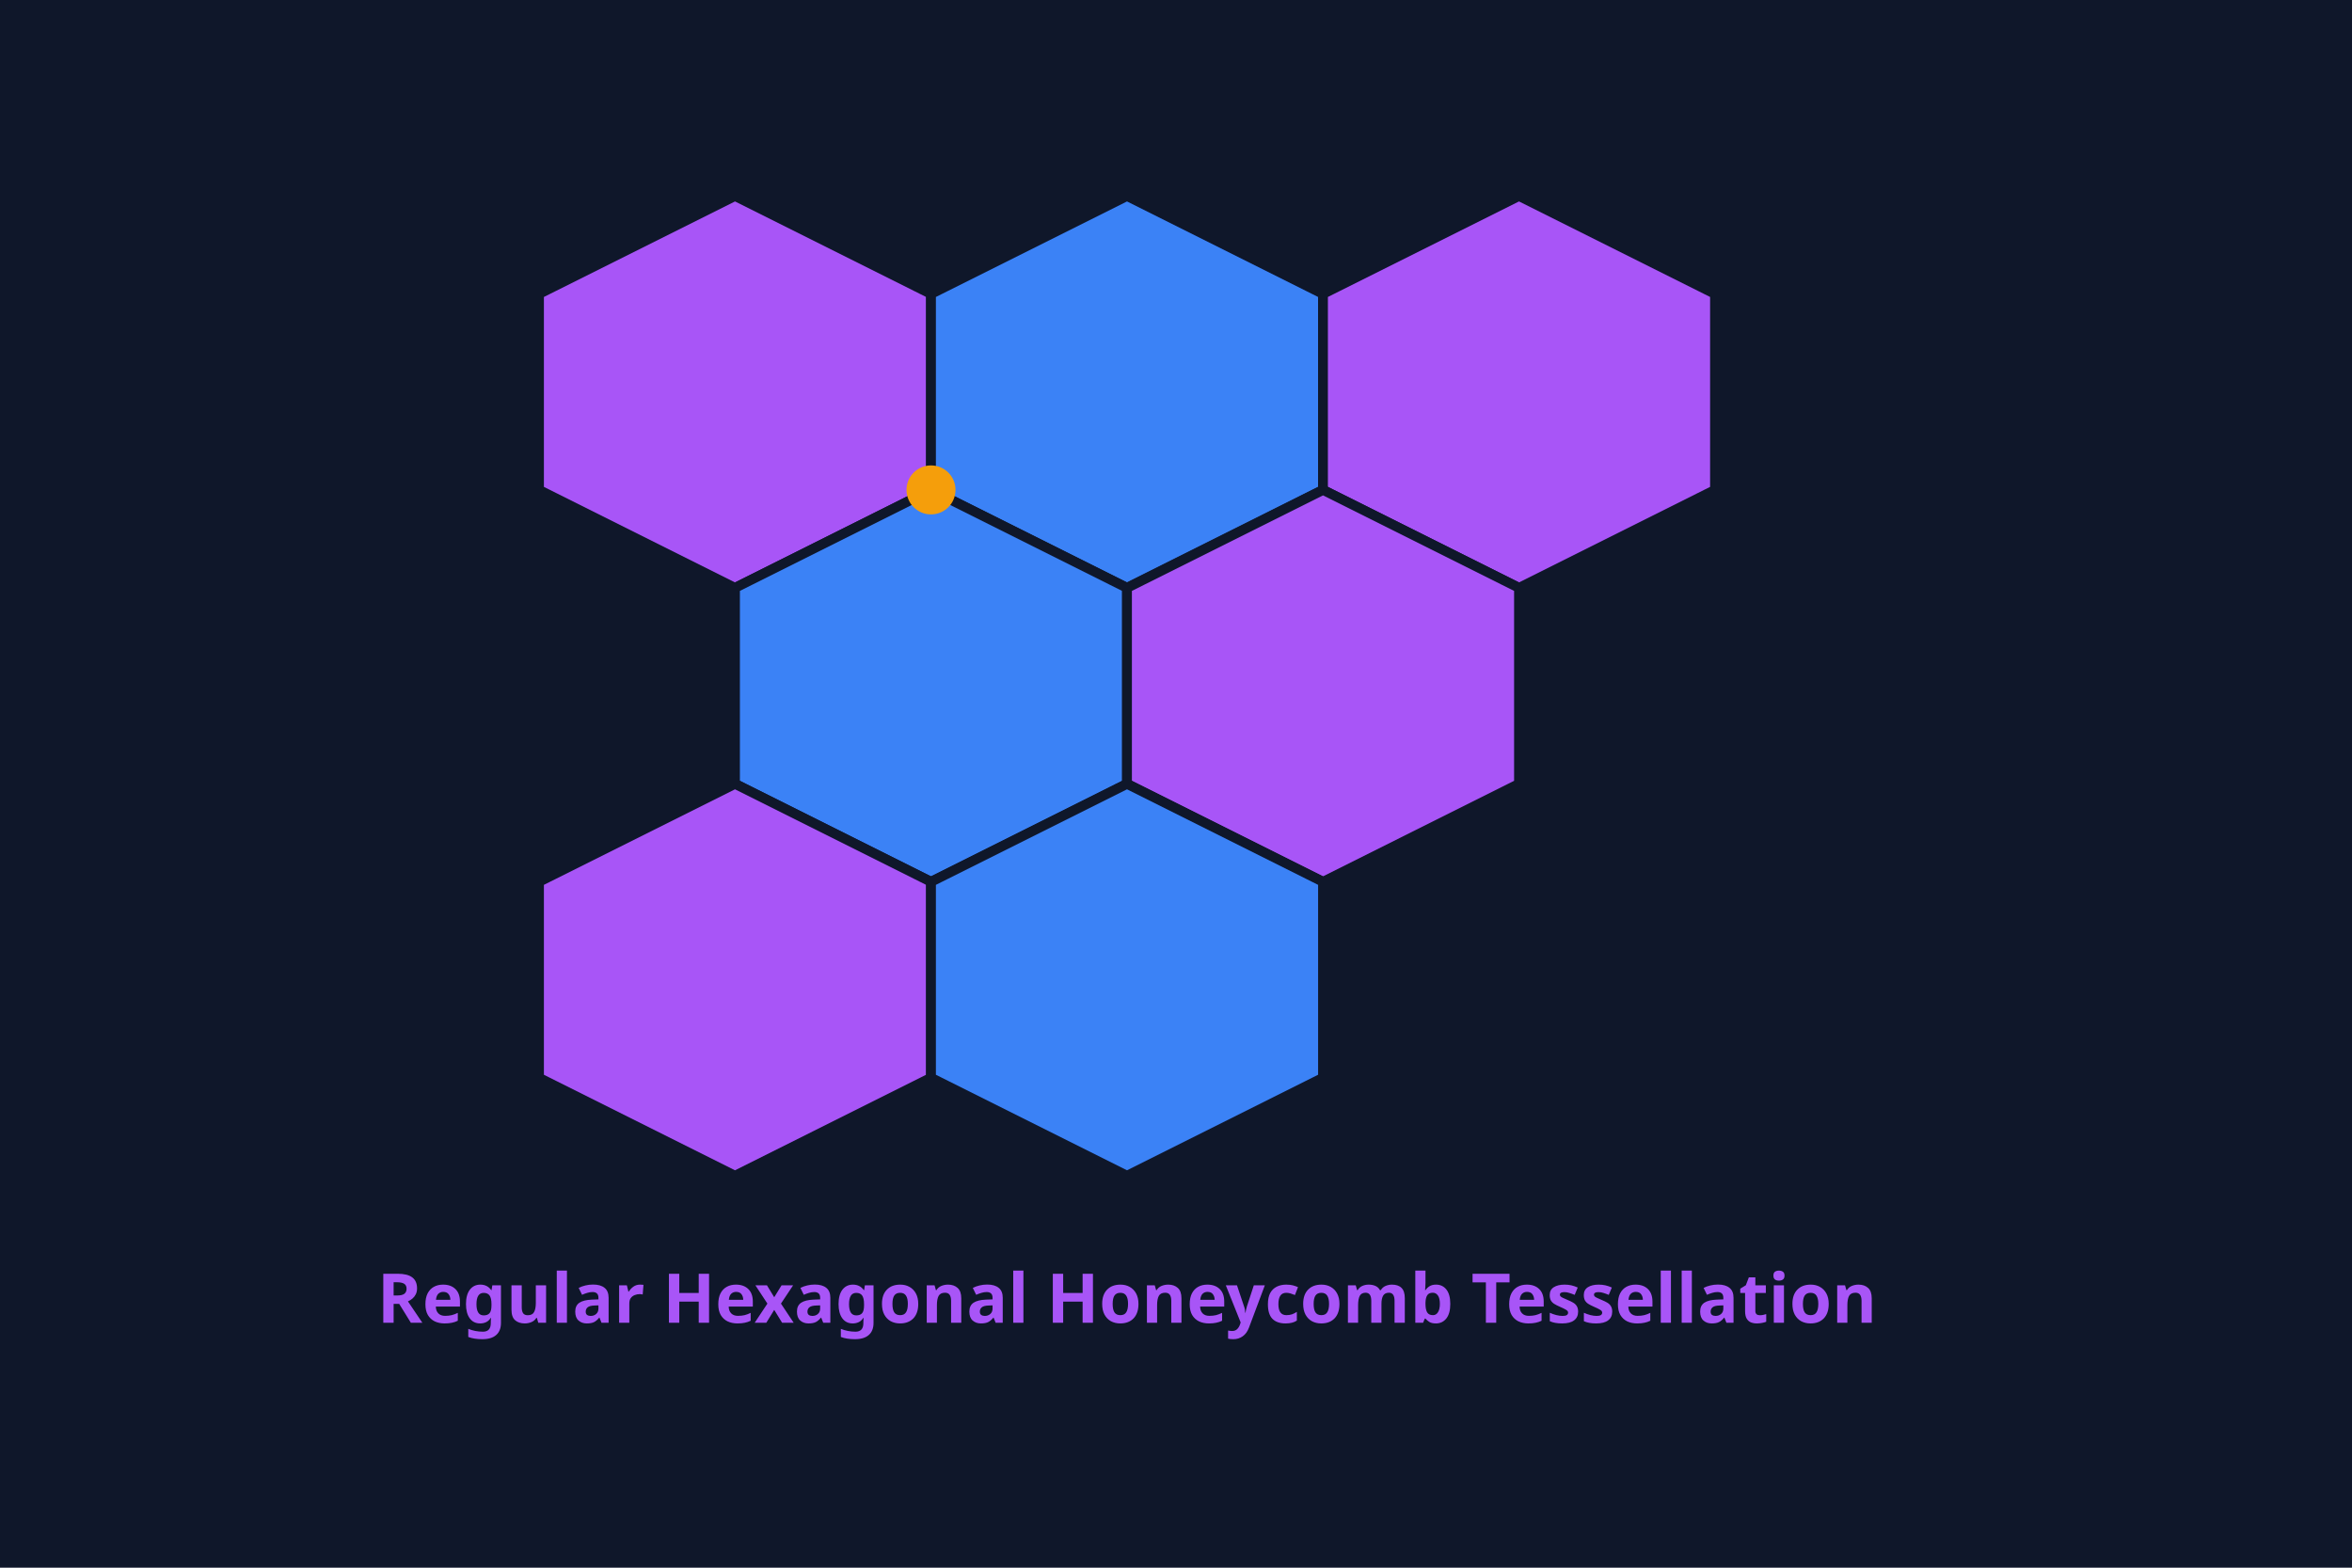
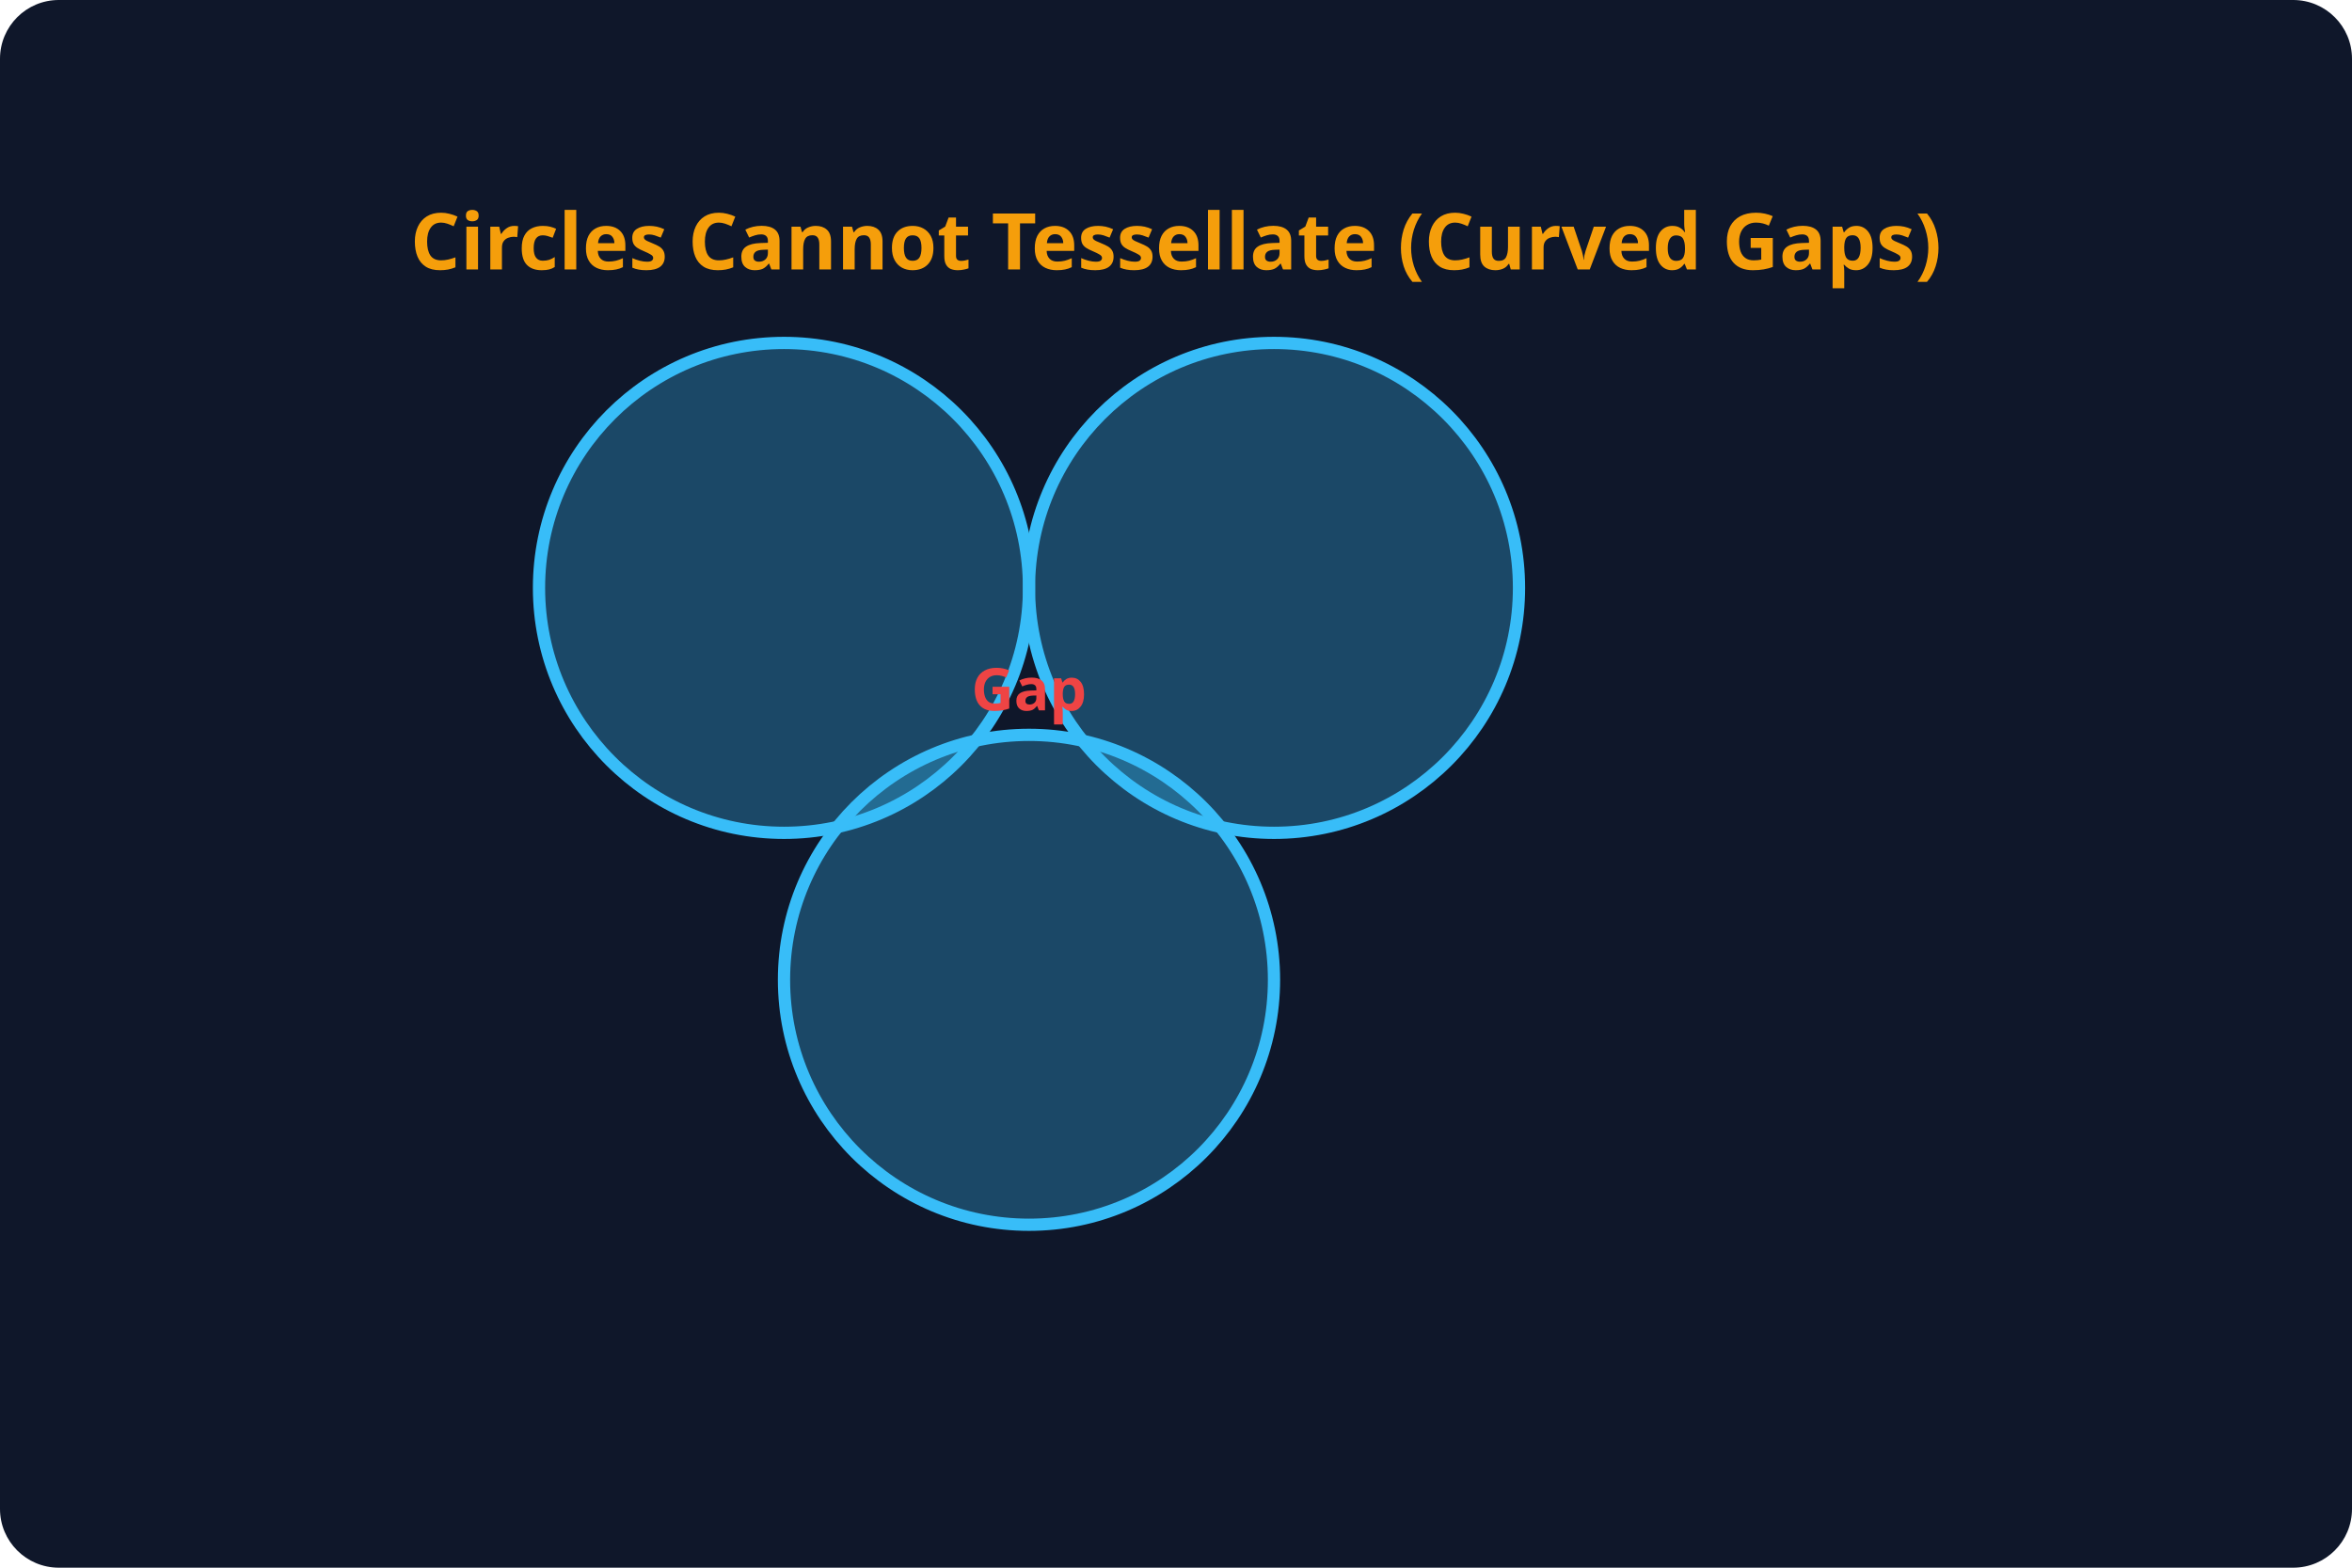
<svg xmlns="http://www.w3.org/2000/svg" width="480" height="320" viewBox="0 0 480 320">
  <defs>
    <marker id="arrow" viewBox="0 0 10 10" refX="5" refY="5" markerWidth="6" markerHeight="6" orient="auto-start-reverse">
      <path d="M 0 0 L 10 5 L 0 10 z" fill="#f59e0b" />
    </marker>
  </defs>
-   <rect width="100%" height="100%" fill="#0f172a" />
-   <g transform="translate(100, 30)">
-     <polygon points="50,10 90,30 90,70 50,90 10,70 10,30" fill="#a855f7" stroke="#0f172a" stroke-width="2" />
-     <polygon points="130,10 170,30 170,70 130,90 90,70 90,30" fill="#3b82f6" stroke="#0f172a" stroke-width="2" />
-     <polygon points="210,10 250,30 250,70 210,90 170,70 170,30" fill="#a855f7" stroke="#0f172a" stroke-width="2" />
-     <polygon points="90,70 130,90 130,130 90,150 50,130 50,90" fill="#3b82f6" stroke="#0f172a" stroke-width="2" />
-     <polygon points="170,70 210,90 210,130 170,150 130,130 130,90" fill="#a855f7" stroke="#0f172a" stroke-width="2" />
-     <polygon points="50,130 90,150 90,190 50,210 10,190 10,150" fill="#a855f7" stroke="#0f172a" stroke-width="2" />
-     <polygon points="130,130 170,150 170,190 130,210 90,190 90,150" fill="#3b82f6" stroke="#0f172a" stroke-width="2" />
-     <circle cx="90" cy="70" r="5" fill="#f59e0b" />
-     <text x="130" y="240" text-anchor="middle" font-family="sans-serif" font-size="14" fill="#a855f7" font-weight="bold">Regular Hexagonal Honeycomb Tessellation</text>
+   <rect width="100%" height="100%" fill="#0f172a" rx="12" />
+   <g transform="translate(80, 30)">
+     <text x="160" y="25" text-anchor="middle" font-family="sans-serif" font-size="16" fill="#f59e0b" font-weight="bold">Circles Cannot Tessellate (Curved Gaps)</text>
+     <circle cx="80" cy="90" r="50" fill="rgba(56, 189, 248, 0.3)" stroke="#38bdf8" stroke-width="2.5" />
+     <circle cx="180" cy="90" r="50" fill="rgba(56, 189, 248, 0.3)" stroke="#38bdf8" stroke-width="2.5" />
+     <circle cx="130" cy="170" r="50" fill="rgba(56, 189, 248, 0.3)" stroke="#38bdf8" stroke-width="2.5" />
+     <text x="130" y="115" text-anchor="middle" font-family="sans-serif" font-size="12" fill="#ef4444" font-weight="bold">Gap</text>
  </g>
</svg>
